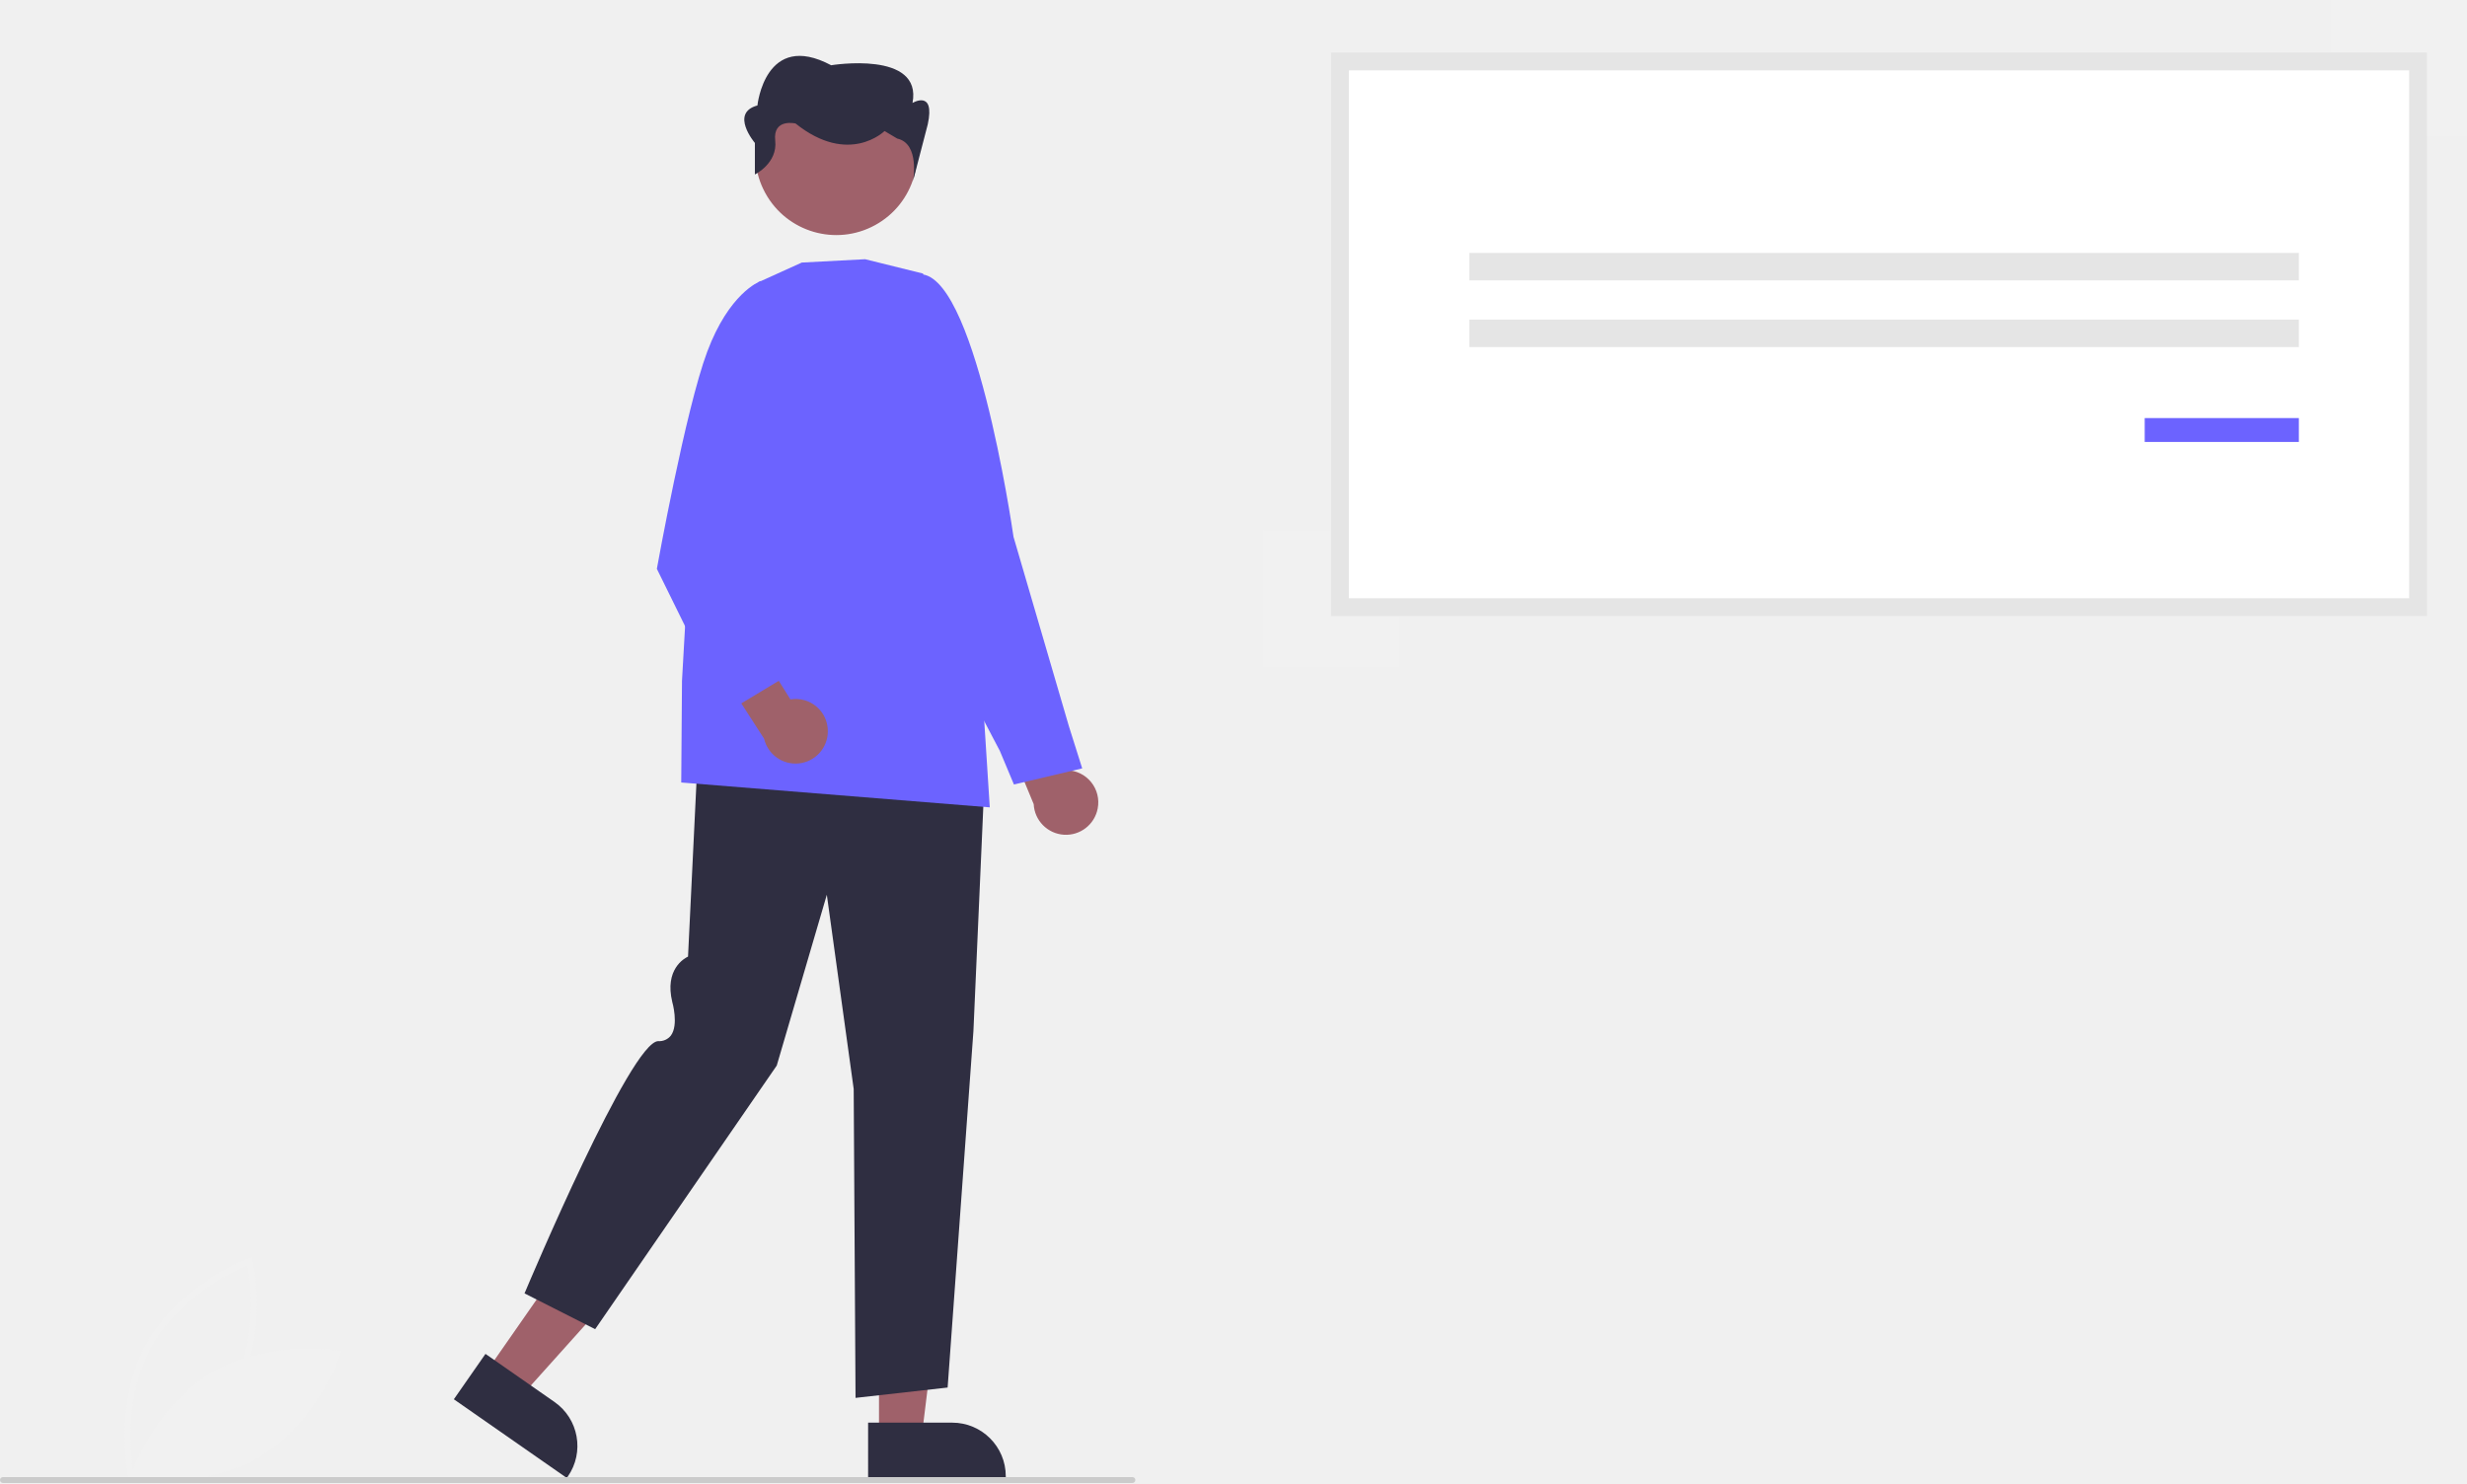
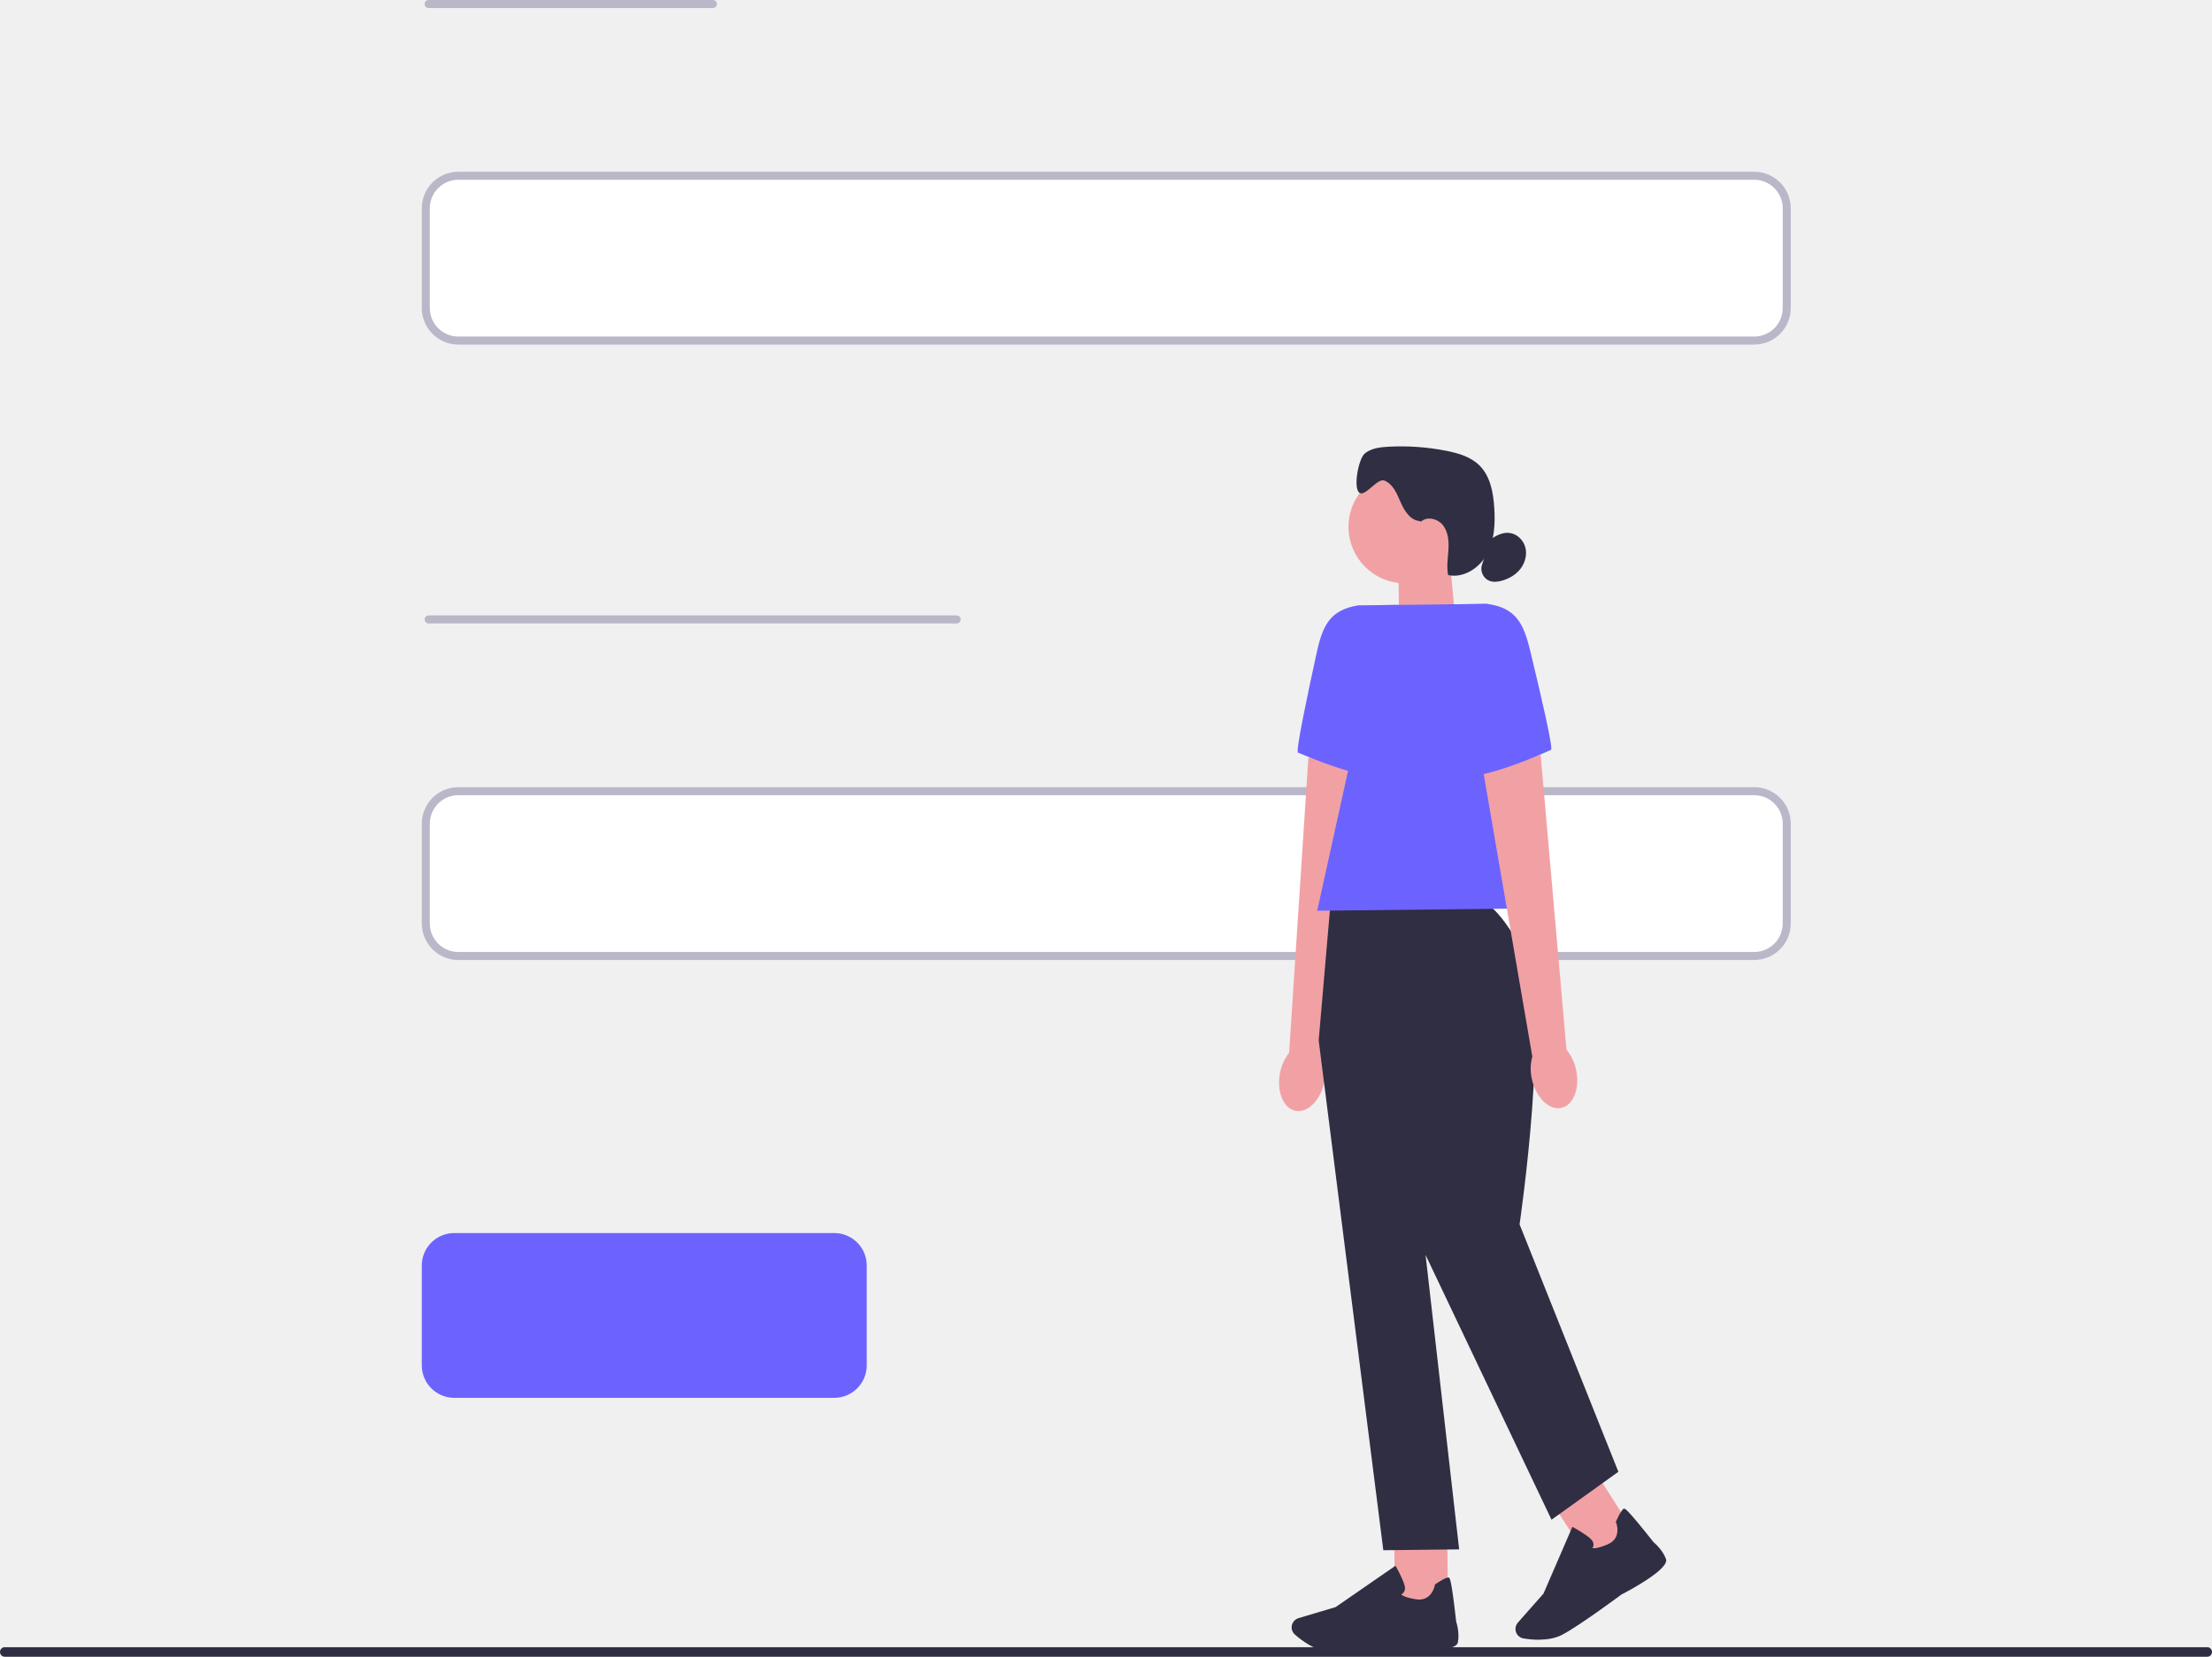
- <svg xmlns="http://www.w3.org/2000/svg" data-name="Layer 1" width="832.206" height="500.356" viewBox="0 0 832.206 500.356">
-   <path d="M227.317,699.06c-.056-.245-5.44-24.798,5.556-45.19,10.996-20.392,34.468-29.385,34.704-29.474l1.073-.402.253,1.118c.056.245,5.44,24.798-5.556,45.19-10.996,20.392-34.468,29.385-34.704,29.474l-1.073.402Zm39.862-72.338c-4.702,2.022-23.258,10.874-32.545,28.097-9.288,17.225-6.486,37.594-5.592,42.631,4.7-2.018,23.249-10.855,32.545-28.097C270.874,652.129,268.072,631.762,267.178,626.722Z" transform="translate(-183.897 -199.8219)" fill="#f1f1f1" />
-   <path d="M254.944,663.149c-19.761,11.889-27.371,35.503-27.371,35.503s24.428,4.339,44.188-7.55,27.371-35.503,27.371-35.503S274.704,651.26,254.944,663.149Z" transform="translate(-183.897 -199.8219)" fill="#f1f1f1" />
-   <path d="M554.193,472.564a10.837,10.837,0,0,0-10.48-12.897l-9.151-23.012-15.341,2.15,13.379,32.317a10.896,10.896,0,0,0,21.592,1.443Z" transform="translate(-183.897 -199.8219)" fill="#9f616a" />
-   <path d="M525.93,464.479l-4.753-11.335-29.621-56.385,1.611-104.332.309-.041c18.954-2.504,31.778,84.829,32.315,88.548l18.716,64.008,4.455,14.108Z" transform="translate(-183.897 -199.8219)" fill="#6c63ff" />
-   <polygon points="296.518 484.658 310.92 484.657 317.771 429.106 296.515 429.107 296.518 484.658" fill="#9f616a" />
-   <path d="M476.741,679.778l28.363-.001h.001a18.076,18.076,0,0,1,18.075,18.075v.587l-46.438.002Z" transform="translate(-183.897 -199.8219)" fill="#2f2e41" />
-   <polygon points="164.095 462.715 175.912 470.949 213.294 429.291 195.854 417.138 164.095 462.715" fill="#9f616a" />
-   <path d="M347.667,656.579l23.271,16.216.001.001a18.076,18.076,0,0,1,4.495,25.164l-.336.482L336.997,671.891Z" transform="translate(-183.897 -199.8219)" fill="#2f2e41" />
-   <path d="M472.5,671.422l-.622-104.21L462.815,501.686,445.92,559.31l-.033.047-61.225,88.885-23.823-12.07.131-.31c1.456-3.463,35.762-84.794,44.983-84.794a4.98,4.98,0,0,0,4.242-1.864c2.706-3.614.502-11.283.48-11.36-2.64-10.946,3.997-14.674,5.319-15.296l3.556-73.397.369.025,96.39,6.761-4.044,91.766-8.699,120.232-.299.034Z" transform="translate(-183.897 -199.8219)" fill="#2f2e41" />
-   <path d="M517.781,472.202l-.417-.034L413.7,463.812l.256-34.3,5.074-89.558.029-.062,20.663-44.859,14.647-6.633,21.37-1.125.052.013,19.503,4.832,20.288,145.639Z" transform="translate(-183.897 -199.8219)" fill="#6c63ff" />
-   <circle cx="465.995" cy="251.83" r="27.294" transform="translate(-247.5841 54.55847) rotate(-28.66324)" fill="#9f616a" />
-   <path d="M438.546,258.681v-10.634s-8.576-10.1.858-12.645c0,0,2.573-25.443,24.87-13.57,0,0,30.873-5.089,27.443,12.721,0,0,7.718-4.65,5.146,7.224L491.887,260.904s2.403-12.634-5.315-14.33l-4.288-2.544s-12.006,11.873-30.016-2.544c0,0-7.718-1.842-6.861,5.791S438.546,258.681,438.546,258.681Z" transform="translate(-183.897 -199.8219)" fill="#2f2e41" />
-   <path d="M463.154,446.587a10.837,10.837,0,0,0-12.624-10.807l-13.132-20.997-14.706,4.868,18.961,29.391a10.896,10.896,0,0,0,21.5-2.456Z" transform="translate(-183.897 -199.8219)" fill="#9f616a" />
-   <path d="M429.236,439.969l-23.758-48.235.021-.117c.096-.534,9.659-53.634,16.973-73.152,7.36-19.641,17.436-23.585,17.861-23.743l.213-.079,9.034,8.665-12.514,83.527,13.489,40.284Z" transform="translate(-183.897 -199.8219)" fill="#6c63ff" />
-   <rect x="786.206" width="46" height="46" fill="#f1f1f1" />
-   <rect x="426.206" y="179" width="46" height="46" fill="#f1f1f1" />
-   <path d="M635.922,404.665H999.597V220.556H635.922Z" transform="translate(-183.897 -199.8219)" fill="#fff" />
-   <path d="M1002.597,407.665H632.922V217.556h369.675Zm-363.675-6h357.675V223.556H638.922Z" transform="translate(-183.897 -199.8219)" fill="#e5e5e5" />
-   <rect x="495.678" y="85.316" width="279.806" height="9.279" fill="#e5e5e5" />
-   <rect x="495.678" y="107.819" width="279.806" height="9.279" fill="#e5e5e5" />
-   <rect x="723.484" y="141.045" width="52" height="8.053" fill="#6c63ff" />
-   <path d="M565.897,700.138h-381a1,1,0,1,1,0-2h381a1,1,0,0,1,0,2Z" transform="translate(-183.897 -199.8219)" fill="#cbcbcb" />
+ <svg xmlns="http://www.w3.org/2000/svg" width="550.6" height="412.445" viewBox="0 0 550.6 412.445">
+   <path d="m550.6,411.255c0,.66-.53,1.19-1.19,1.19H1.19c-.66,0-1.19-.53-1.19-1.19s.53-1.19,1.19-1.19h548.22c.66,0,1.19.53,1.19,1.19Z" fill="#2e2e43" stroke-width="0" />
+   <path d="m436.659,84.784H114.076c-4.459,0-8.086-3.627-8.086-8.086v-24.853c0-4.459,3.627-8.086,8.086-8.086h322.583c4.459,0,8.086,3.627,8.086,8.086v24.853c0,4.459-3.627,8.086-8.086,8.086Z" fill="#fff" stroke="#bab7c9" stroke-linecap="round" stroke-linejoin="round" stroke-width="2" />
+   <path d="m436.659,237.99H114.076c-4.459,0-8.086-3.627-8.086-8.086v-24.853c0-4.459,3.627-8.086,8.086-8.086h322.583c4.459,0,8.086,3.627,8.086,8.086v24.853c0,4.459-3.627,8.086-8.086,8.086Z" fill="#fff" stroke="#bab7c9" stroke-linecap="round" stroke-linejoin="round" stroke-width="2" />
+   <path d="m207.659,347.99h-94.583c-4.459,0-8.086-3.627-8.086-8.086v-24.853c0-4.459,3.627-8.086,8.086-8.086h94.583c4.459,0,8.086,3.627,8.086,8.086v24.853c0,4.459-3.627,8.086-8.086,8.086Z" fill="#6c63ff" stroke-width="0" />
+   <line x1="106.698" y1="1" x2="177.448" y2="1" fill="none" stroke="#bab7c9" stroke-linecap="round" stroke-linejoin="round" stroke-width="2" />
+   <line x1="106.698" y1="154.206" x2="238.123" y2="154.206" fill="none" stroke="#bab7c9" stroke-linecap="round" stroke-linejoin="round" stroke-width="2" />
+   <rect x="390.511" y="369.323" width="13.204" height="18.73" transform="translate(-141.4433 273.5202) rotate(-32.59)" fill="#f1a1a4" stroke-width="0" />
+   <polygon points="362.348 155.102 348.294 159.901 348.073 139.608 360.863 139.465 362.348 155.102" fill="#f1a1a4" stroke-width="0" />
+   <circle cx="349.714" cy="131.157" r="14.054" fill="#f1a1a4" stroke-width="0" />
+   <path d="m353.56,129.724c-2.348-.045-3.924-2.4-4.864-4.566-.94-2.153-1.907-4.644-4.092-5.519-1.79-.713-4.877,4.267-6.304,2.97-1.485-1.355-.13-8.438,1.42-9.715s3.677-1.55,5.675-1.673c4.897-.279,9.819.058,14.631,1.012,2.97.584,6.044,1.485,8.204,3.606,2.743,2.691,3.483,6.79,3.716,10.623.246,3.924.058,8.036-1.809,11.499-1.874,3.457-5.837,6.032-9.683,5.201-.409-2.082-.045-4.216.084-6.343.13-2.114-.058-4.397-1.368-6.07s-4.073-2.309-5.558-.798" fill="#2f2e43" stroke-width="0" />
+   <path d="m370.902,134.4c1.394-1.044,3.061-1.926,4.793-1.732,1.874.201,3.47,1.732,3.969,3.548s-.019,3.826-1.154,5.331-2.841,2.503-4.657,3.016c-1.051.298-2.199.422-3.21,0-1.485-.623-2.302-2.497-1.738-4.008" fill="#2f2e43" stroke-width="0" />
+   <path id="uuid-31bdf68e-d938-48b7-86ad-7ba8e8b265d3-91-89-41-68" d="m318.603,267.171c-.882,4.624.876,8.827,3.937,9.378,3.055.551,6.252-2.756,7.141-7.38.383-1.842.298-3.749-.246-5.558l10.811-72.482-14.566-2.568-4.793,73.52c-1.174,1.505-1.959,3.249-2.283,5.111h0v-.019h-0Z" fill="#f1a1a4" stroke-width="0" />
+   <path d="m348.034,150.588l-9.923.11c-7.004,1.135-8.866,4.903-10.377,11.83-2.315,10.565-5.273,24.645-4.65,24.839.992.324,17.965,8.081,26.558,6.161l-1.602-42.94h-.006Z" fill="#6c63ff" stroke-width="0" />
+   <rect x="347.122" y="381.034" width="13.204" height="18.73" transform="translate(-4.33864 3.97541) rotate(-.64)" fill="#f1a1a4" stroke-width="0" />
+   <path d="m334.46,411.324c-1.394.019-2.62,0-3.554-.078-3.515-.279-6.881-2.834-8.587-4.326-.765-.668-1.018-1.758-.636-2.691h0c.272-.668.83-1.18,1.531-1.394l9.242-2.75,14.897-10.292.169.298c.065.11,1.569,2.75,2.082,4.54.195.681.156,1.245-.13,1.686-.195.305-.467.486-.687.597.272.279,1.128.85,3.762,1.239,3.826.571,4.598-3.411,4.624-3.58l.026-.136.11-.078c1.809-1.2,2.918-1.738,3.308-1.628.246.065.642.188,1.848,10.98.11.337.901,2.815.409,5.201-.532,2.594-11.849,1.822-14.106,1.647-.065.006-8.522.707-14.32.765h.019-.006v0Z" fill="#2f2e43" stroke-width="0" />
+   <path d="m383.212,408.211c-1.55.019-2.977-.156-3.995-.324-.999-.169-1.79-.953-1.959-1.952h0c-.13-.72.084-1.44.558-1.985l6.382-7.225,7.186-16.616.305.162c.11.058,2.782,1.505,4.17,2.75.525.473.791.973.791,1.505,0,.363-.136.662-.272.863.383.091,1.407.117,3.846-.94,3.548-1.544,2.095-5.331,2.03-5.48l-.052-.13.058-.117c.901-1.972,1.563-3.022,1.946-3.139.246-.065.642-.188,7.38,8.334.272.227,2.257,1.907,3.1,4.19.914,2.484-9.08,7.815-11.103,8.859-.058.052-10.507,7.815-14.8,10.04-1.706.882-3.736,1.174-5.584,1.187l.019.019h-.006v0Z" fill="#2f2e43" stroke-width="0" />
+   <path d="m368.178,224.185l-36.967.409-2.97,34.425,16.09,126.908,18.873-.214-8.36-73.305,31.351,65.925,16.642-11.933-24.593-61.599s7.945-53.985,1.083-67.332c-6.855-13.347-11.142-13.302-11.142-13.302v.019h-.006v0Z" fill="#2f2e43" stroke-width="0" />
+   <polygon points="386.584 226.079 327.871 226.734 344.642 150.633 370.228 150.341 386.584 226.079" fill="#6c63ff" stroke-width="0" />
+   <path id="uuid-0d1d7be6-7e67-43a2-9b15-a4bbed67d7bc-92-90-42-69" d="m392.317,266.354c.986,4.611-.681,8.846-3.723,9.462-3.048.623-6.317-2.614-7.296-7.225-.422-1.835-.383-3.742.117-5.565l-12.426-72.229,14.502-2.893,6.427,73.403c1.206,1.479,2.03,3.21,2.4,5.059h0v-.013Z" fill="#f1a1a4" stroke-width="0" />
+   <path d="m360.311,150.452l9.923-.11c7.024.986,8.969,4.708,10.643,11.603,2.549,10.513,5.811,24.515,5.201,24.729-.992.337-17.777,8.47-26.409,6.745l.655-42.966h-.013Z" fill="#6c63ff" stroke-width="0" />
</svg>
